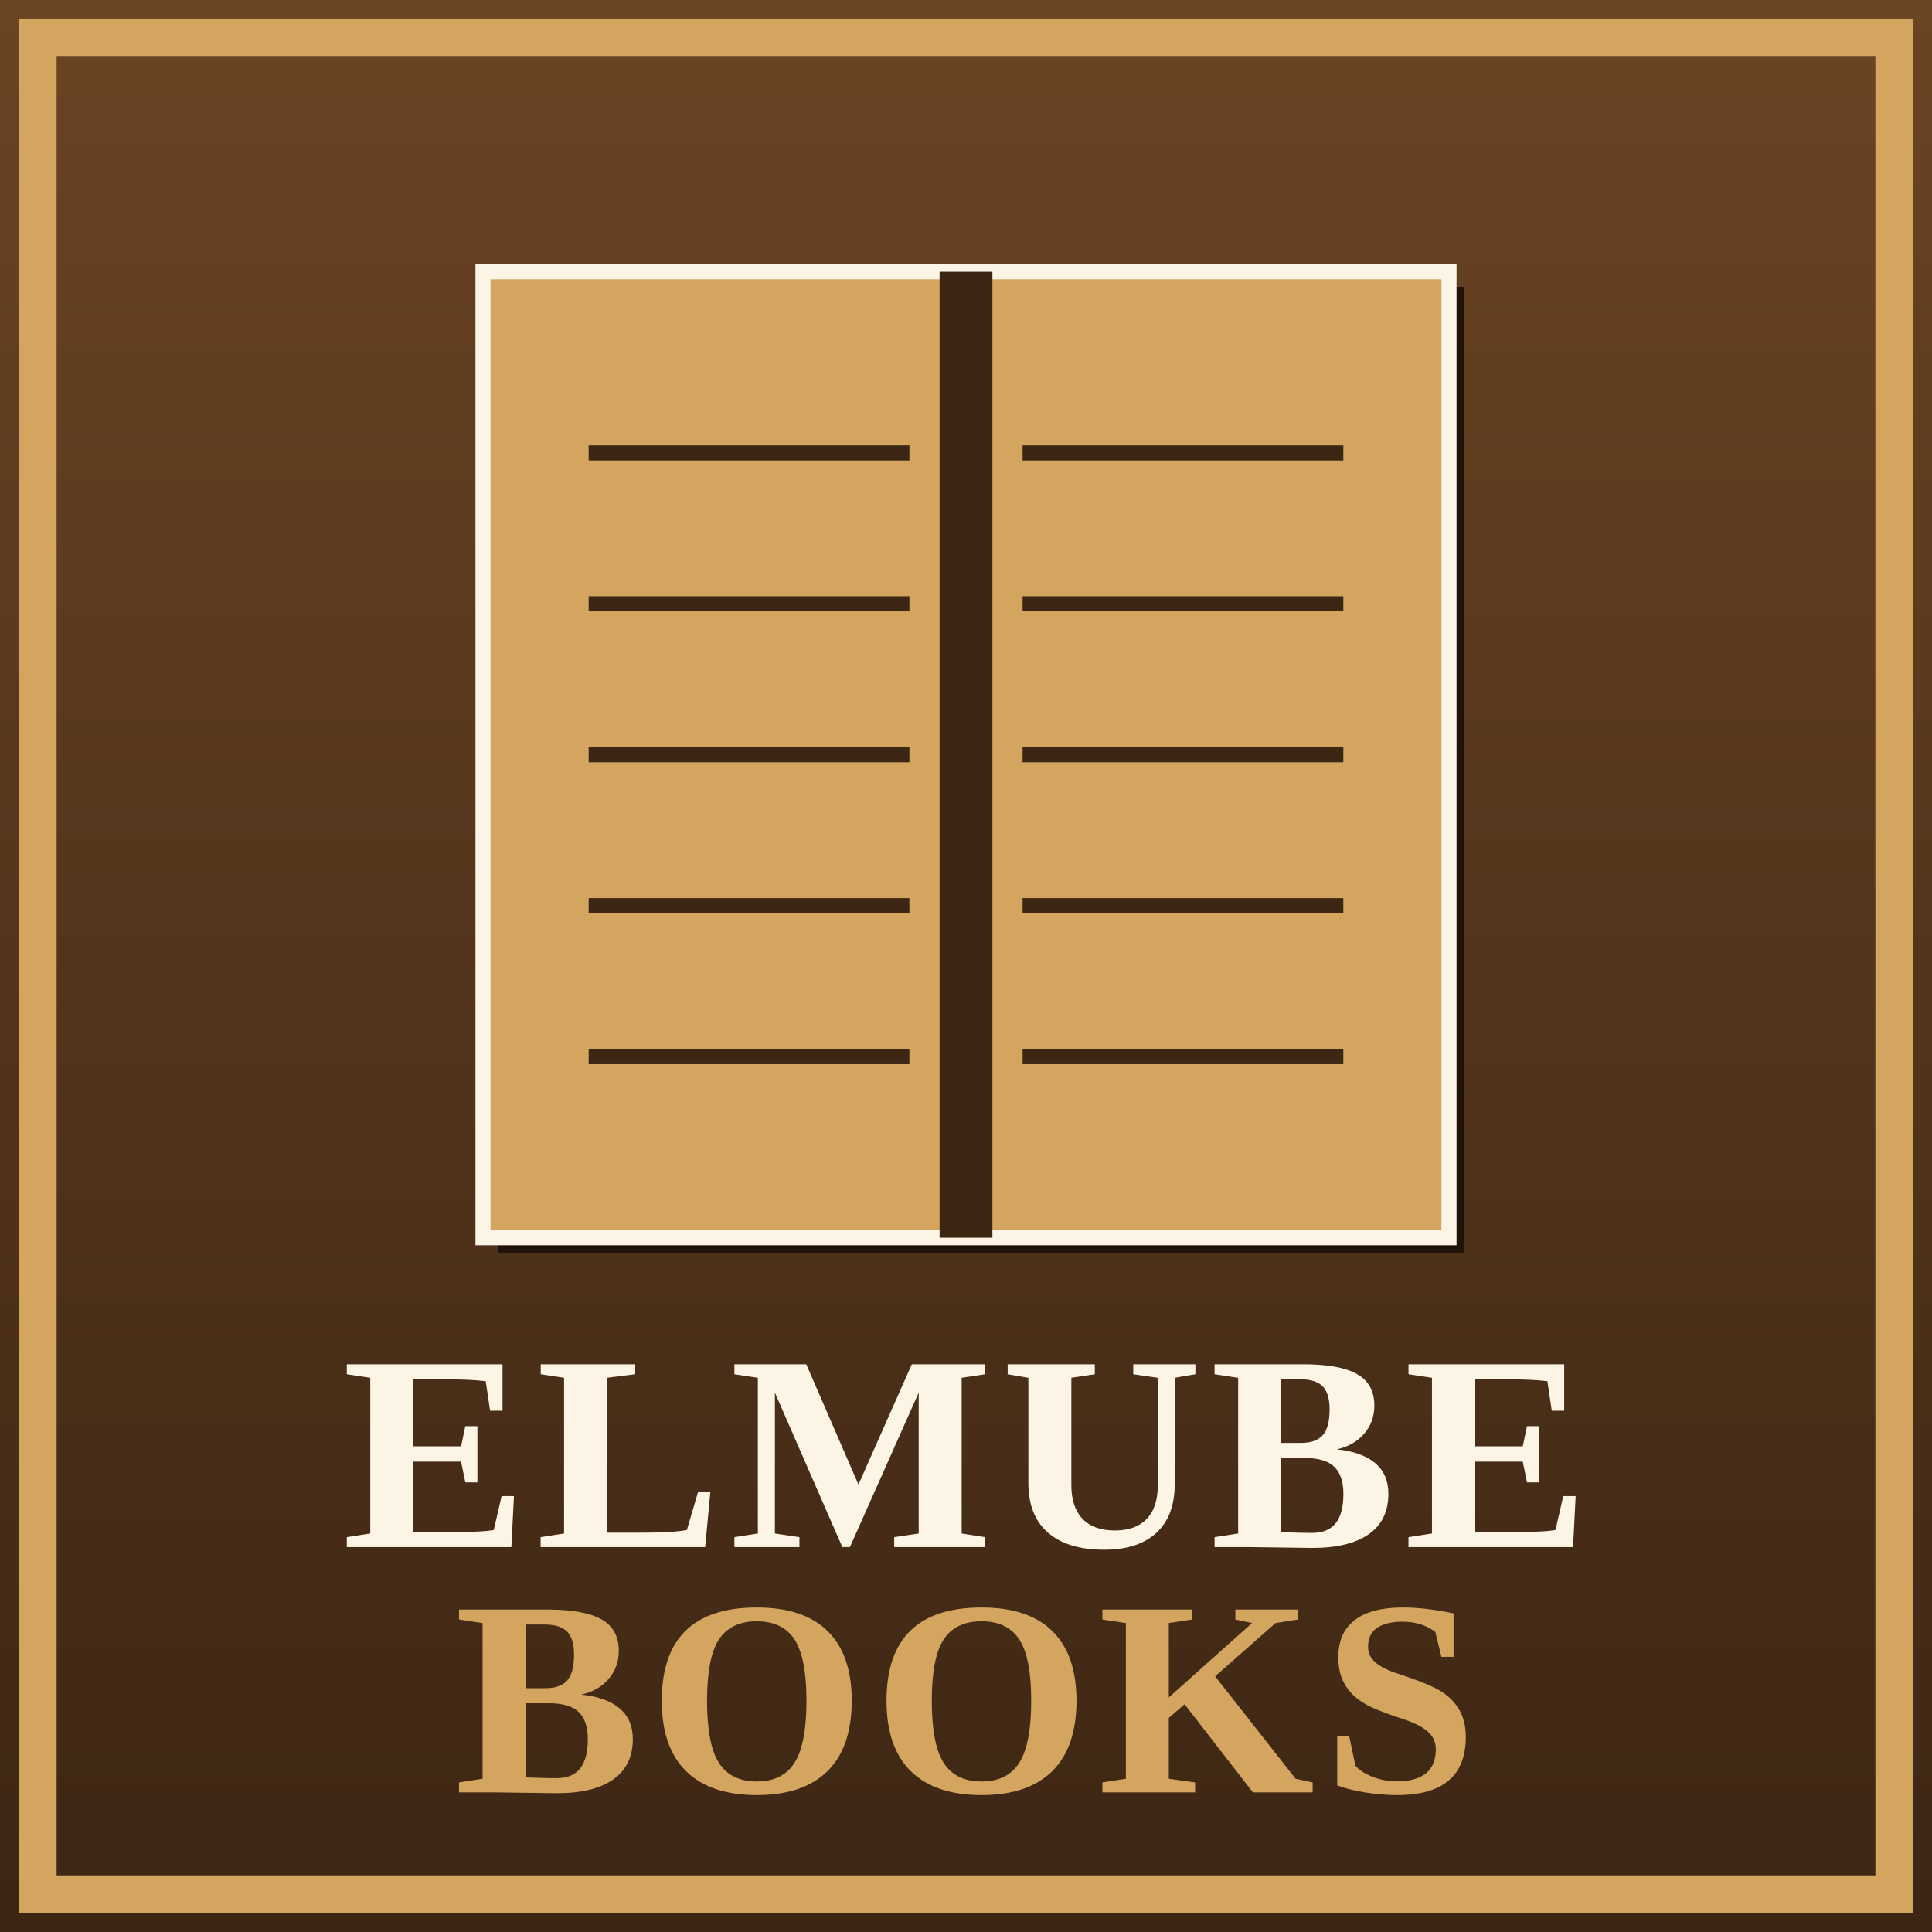
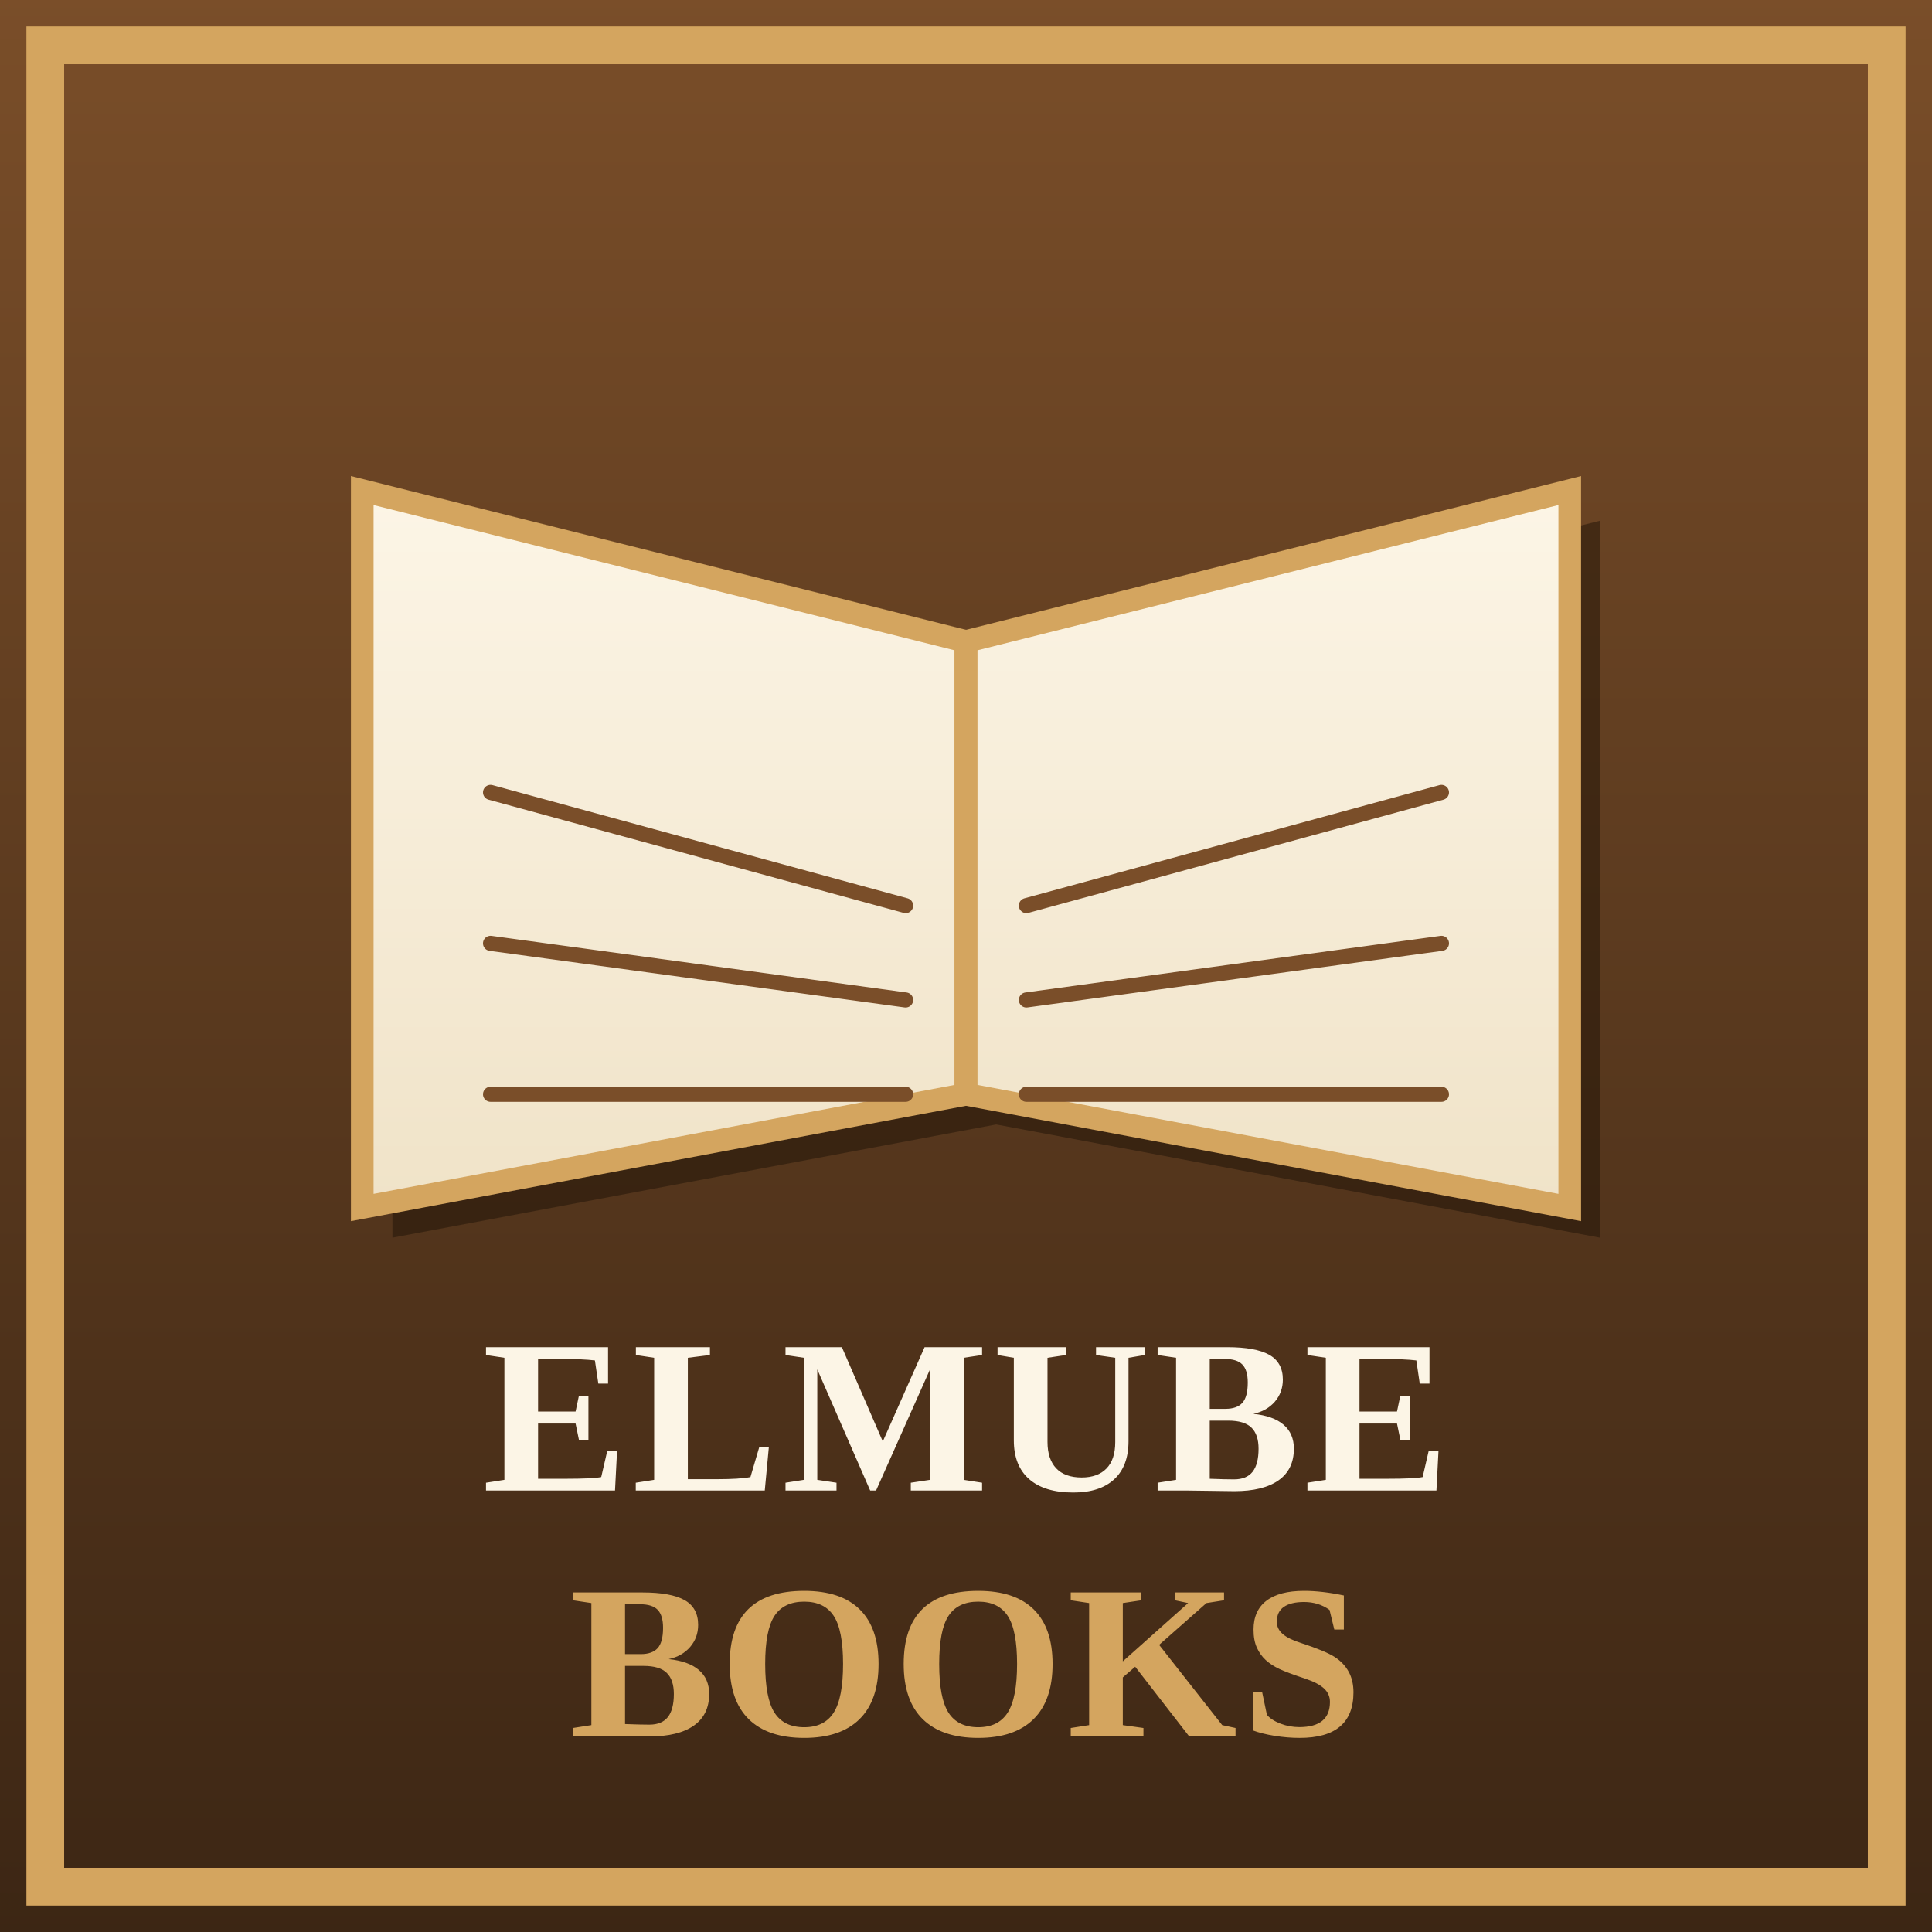
<svg xmlns="http://www.w3.org/2000/svg" viewBox="0 0 512 512">
  <defs>
    <linearGradient id="bg" x1="0" y1="0" x2="0" y2="1">
-       <stop offset="0%" stop-color="#6b4423" />
+       <stop offset="0%" stop-color="#7a4e29" />
      <stop offset="100%" stop-color="#3c2614" />
+     </linearGradient>
+     <linearGradient id="page" x1="0" y1="0" x2="0" y2="1">
+       <stop offset="0%" stop-color="#fcf5e6" />
+       <stop offset="100%" stop-color="#f0e3c8" />
    </linearGradient>
  </defs>
  <rect width="512" height="512" fill="url(#bg)" />
-   <rect x="10" y="10" width="492" height="492" fill="none" stroke="#d4a55f" stroke-width="10" />
-   <g transform="translate(256 200)">
-     <rect x="-128" y="-128" width="256" height="256" fill="#1f1208" transform="translate(4 4)" />
-     <rect x="-128" y="-128" width="256" height="256" fill="#d4a55f" stroke="#fcf5e6" stroke-width="4" />
-     <line x1="0" y1="-128" x2="0" y2="128" stroke="#3c2614" stroke-width="14" />
-     <line x1="-100" y1="-80" x2="-15" y2="-80" stroke="#3c2614" stroke-width="4" />
-     <line x1="-100" y1="-40" x2="-15" y2="-40" stroke="#3c2614" stroke-width="4" />
-     <line x1="-100" y1="0" x2="-15" y2="0" stroke="#3c2614" stroke-width="4" />
-     <line x1="-100" y1="40" x2="-15" y2="40" stroke="#3c2614" stroke-width="4" />
-     <line x1="-100" y1="80" x2="-15" y2="80" stroke="#3c2614" stroke-width="4" />
-     <line x1="15" y1="-80" x2="100" y2="-80" stroke="#3c2614" stroke-width="4" />
-     <line x1="15" y1="-40" x2="100" y2="-40" stroke="#3c2614" stroke-width="4" />
-     <line x1="15" y1="0" x2="100" y2="0" stroke="#3c2614" stroke-width="4" />
-     <line x1="15" y1="40" x2="100" y2="40" stroke="#3c2614" stroke-width="4" />
-     <line x1="15" y1="80" x2="100" y2="80" stroke="#3c2614" stroke-width="4" />
+   <rect x="12" y="12" width="488" height="488" fill="none" stroke="#d4a55f" stroke-width="10" />
+   <g transform="translate(8 8)" opacity="0.5">
+     <path d="M 96 130 L 256 170 L 416 130 L 416 320 L 256 290 L 96 320 Z" fill="#1e1206" />
  </g>
-   <text x="256" y="410" font-family="Georgia, 'Times New Roman', serif" font-size="74" font-weight="bold" fill="#fcf5e6" text-anchor="middle" letter-spacing="2">ELMUBE</text>
-   <text x="256" y="475" font-family="Georgia, 'Times New Roman', serif" font-size="74" font-weight="bold" fill="#d4a55f" text-anchor="middle" letter-spacing="2">BOOKS</text>
+   <path d="M 96 130 L 256 170 L 256 290 L 96 320 Z" fill="url(#page)" stroke="#d4a55f" stroke-width="6" />
+   <path d="M 256 170 L 416 130 L 416 320 L 256 290 Z" fill="url(#page)" stroke="#d4a55f" stroke-width="6" />
+   <line x1="256" y1="170" x2="256" y2="290" stroke="#d4a55f" stroke-width="6" />
+   <line x1="130" y1="210" x2="240" y2="240" stroke="#7a4e29" stroke-width="4" stroke-linecap="round" />
+   <line x1="130" y1="250" x2="240" y2="265" stroke="#7a4e29" stroke-width="4" stroke-linecap="round" />
+   <line x1="130" y1="290" x2="240" y2="290" stroke="#7a4e29" stroke-width="4" stroke-linecap="round" />
+   <line x1="272" y1="240" x2="382" y2="210" stroke="#7a4e29" stroke-width="4" stroke-linecap="round" />
+   <line x1="272" y1="265" x2="382" y2="250" stroke="#7a4e29" stroke-width="4" stroke-linecap="round" />
+   <line x1="272" y1="290" x2="382" y2="290" stroke="#7a4e29" stroke-width="4" stroke-linecap="round" />
+   <text x="256" y="395" font-family="Georgia, 'Times New Roman', serif" font-size="58" font-weight="bold" fill="#fcf5e6" text-anchor="middle" letter-spacing="1">ELMUBE</text>
+   <text x="256" y="460" font-family="Georgia, 'Times New Roman', serif" font-size="58" font-weight="bold" fill="#d4a55f" text-anchor="middle" letter-spacing="1">BOOKS</text>
</svg>
